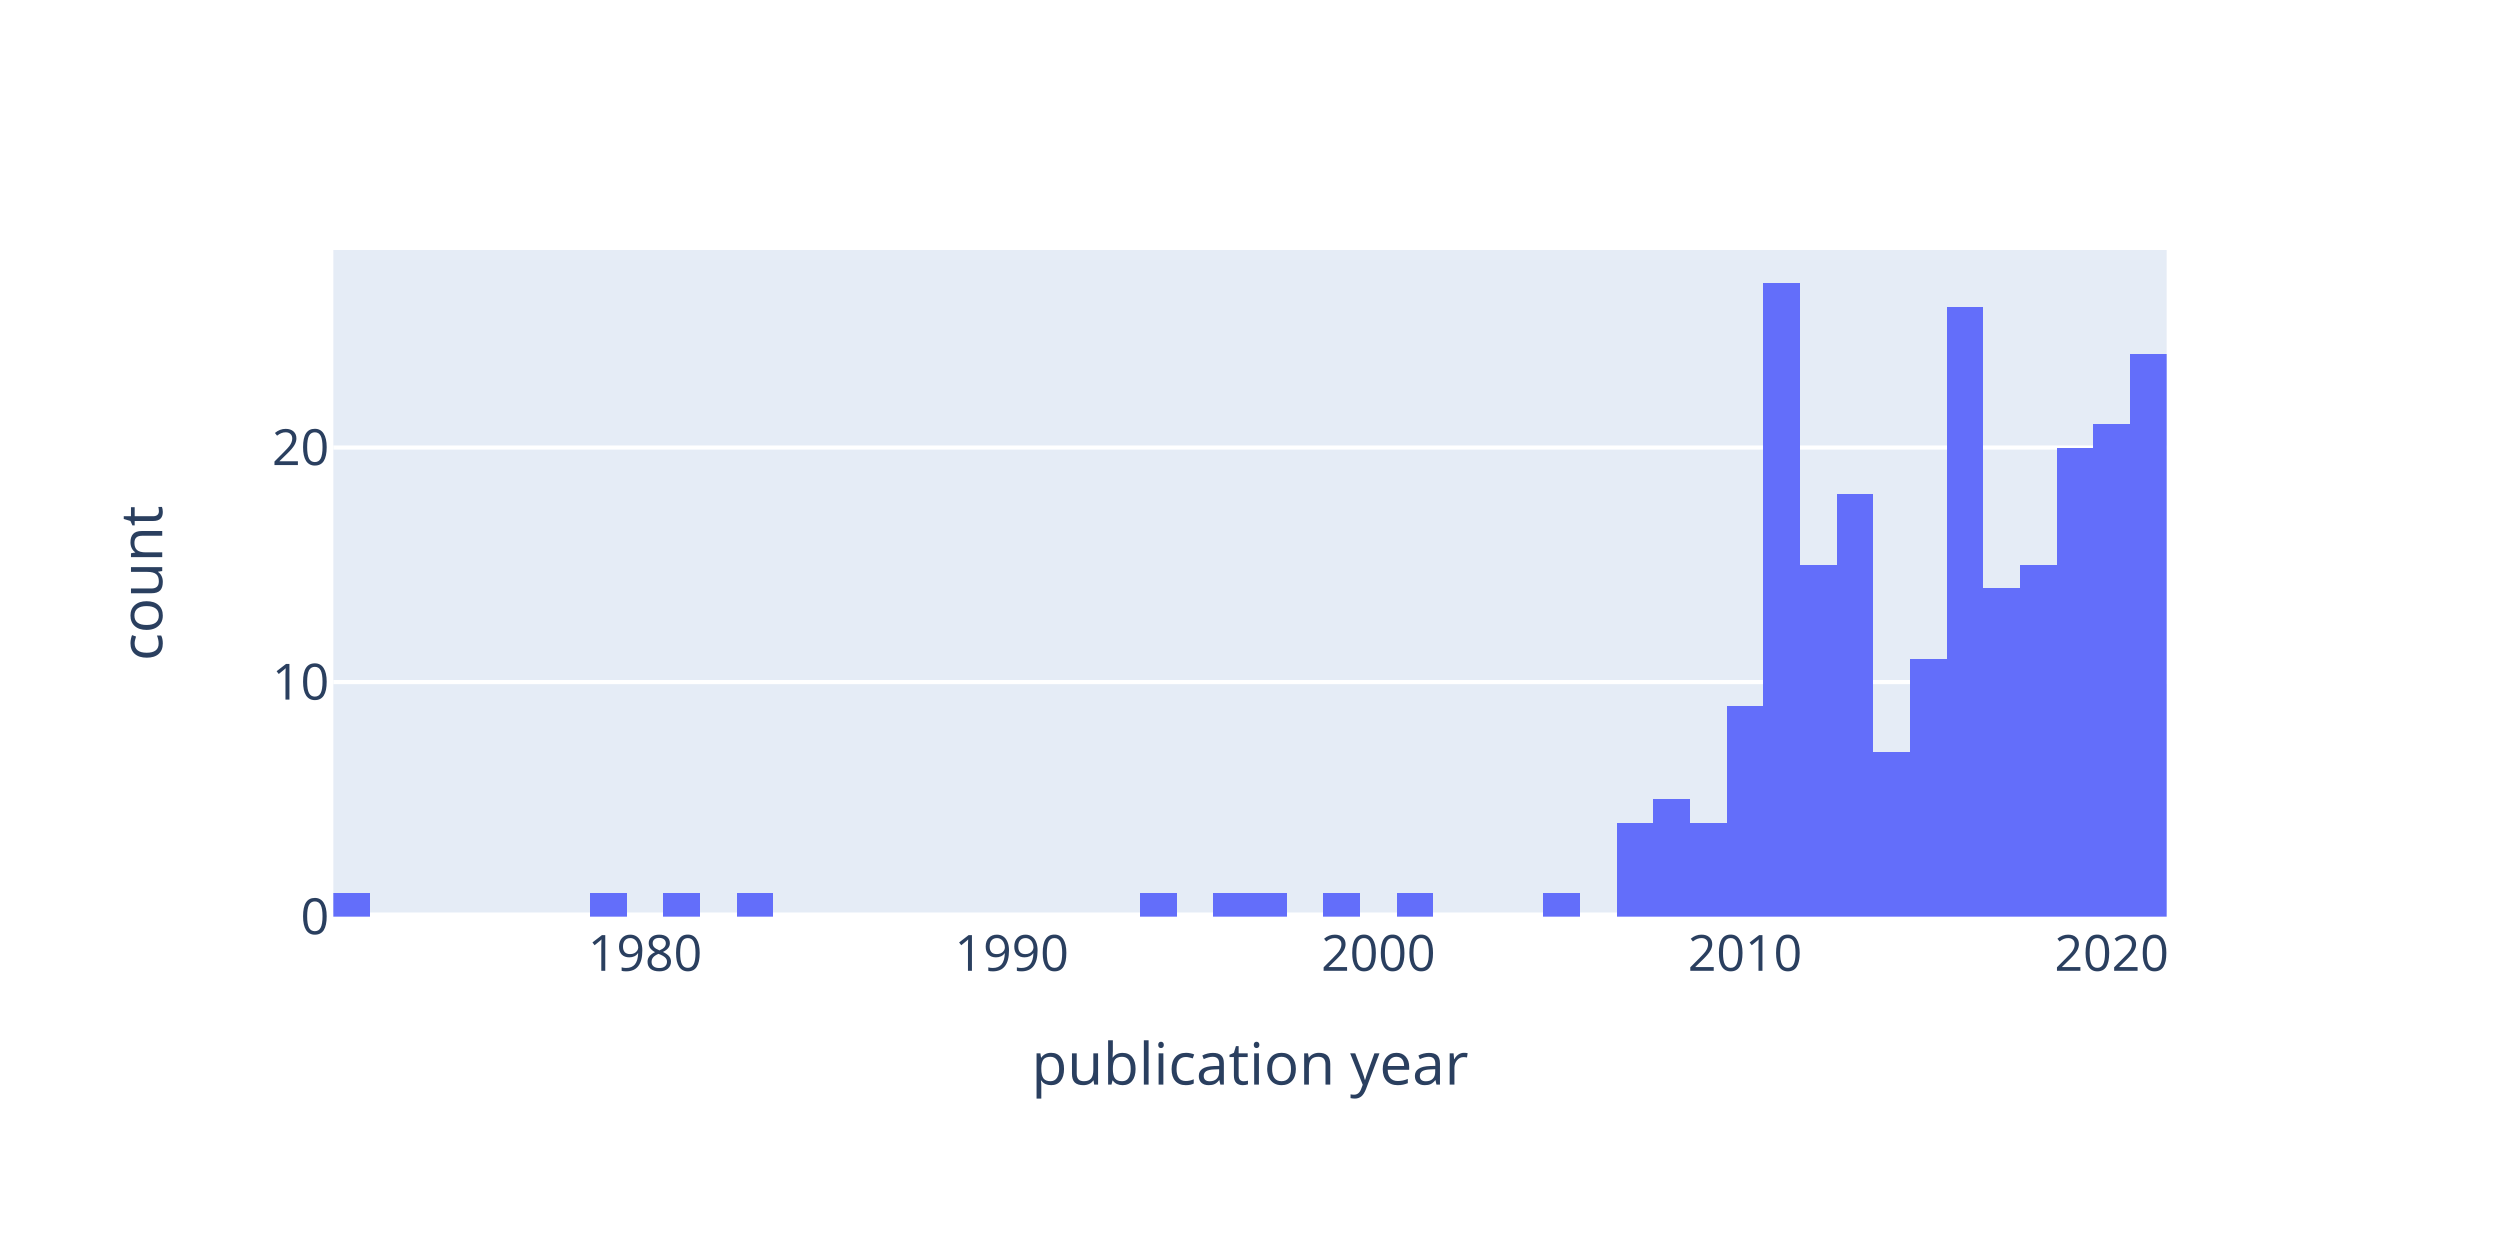
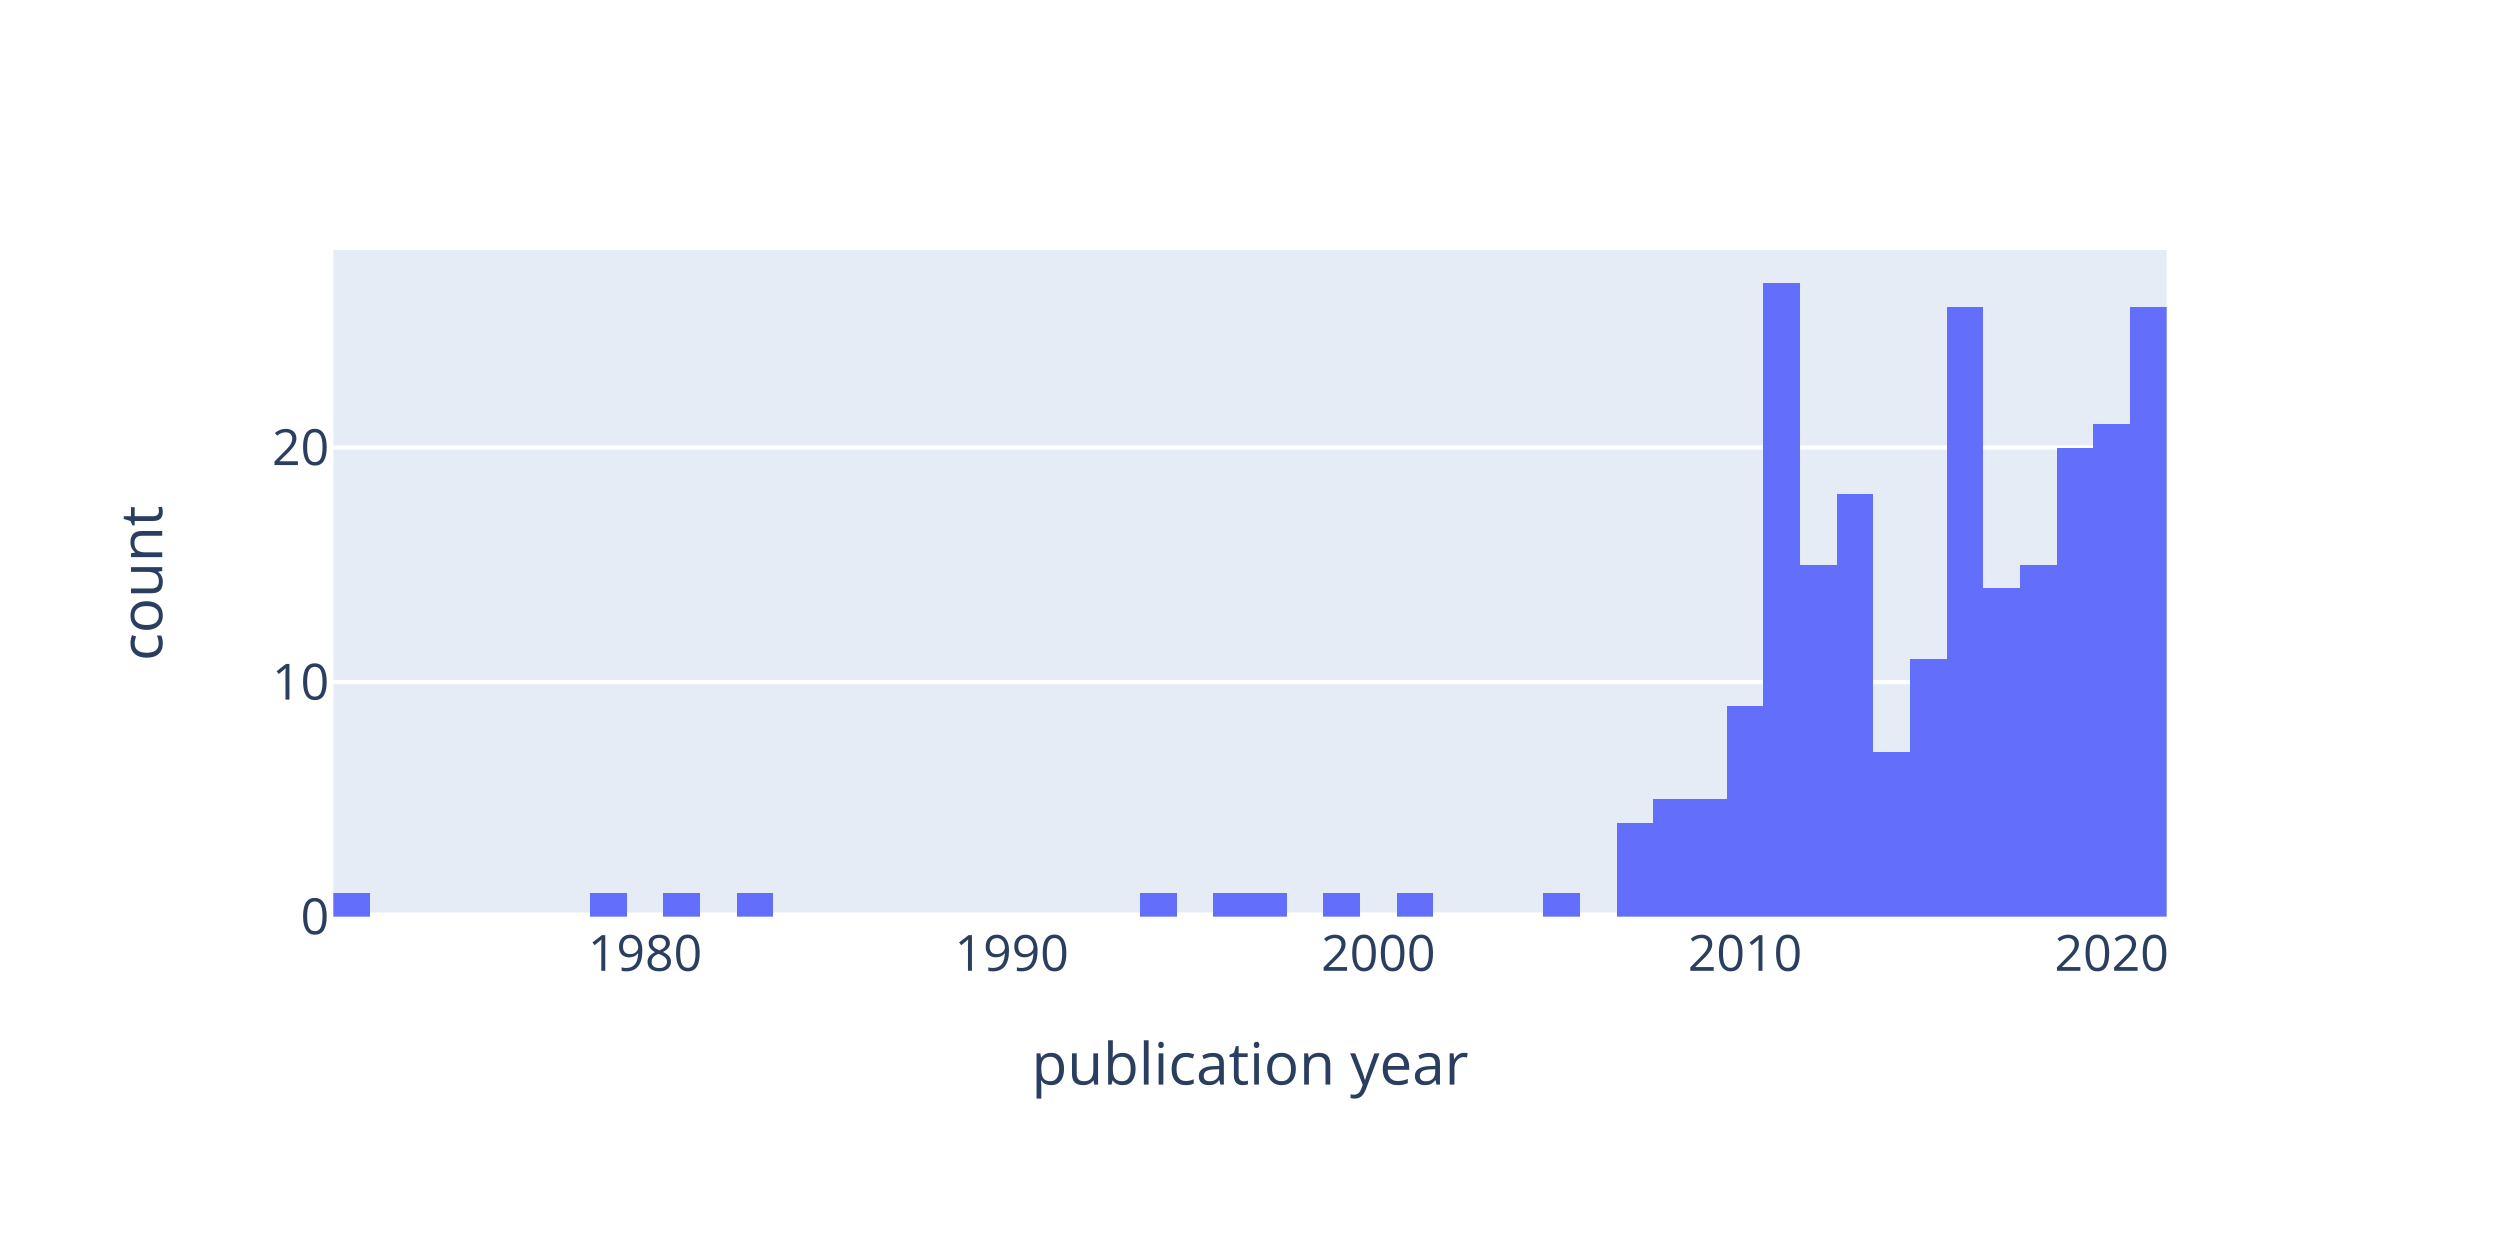
<svg xmlns="http://www.w3.org/2000/svg" class="main-svg" width="600" height="300" style="" viewBox="0 0 600 300">
  <rect x="0" y="0" width="600" height="300" style="fill: rgb(255, 255, 255); fill-opacity: 1;" />
-   <defs id="defs-a7d2ff">
+   <defs id="defs-2d5779">
    <g class="clips">
-       <clipPath id="clipa7d2ffxyplot" class="plotclip">
+       <clipPath id="clip2d5779xyplot" class="plotclip">
        <rect width="440" height="160" />
      </clipPath>
-       <clipPath class="axesclip" id="clipa7d2ffx">
+       <clipPath class="axesclip" id="clip2d5779x">
        <rect x="80" y="0" width="440" height="300" />
      </clipPath>
-       <clipPath class="axesclip" id="clipa7d2ffy">
+       <clipPath class="axesclip" id="clip2d5779y">
        <rect x="0" y="60" width="600" height="160" />
      </clipPath>
-       <clipPath class="axesclip" id="clipa7d2ffxy">
+       <clipPath class="axesclip" id="clip2d5779xy">
        <rect x="80" y="60" width="440" height="160" />
      </clipPath>
    </g>
    <g class="gradients" />
    <g class="patterns" />
  </defs>
  <g class="bglayer">
    <rect class="bg" x="80" y="60" width="440" height="160" style="fill: rgb(229, 236, 246); fill-opacity: 1; stroke-width: 0;" />
  </g>
  <g class="layer-below">
    <g class="imagelayer" />
    <g class="shapelayer" />
  </g>
  <g class="cartesianlayer">
    <g class="subplot xy">
      <g class="layer-subplot">
        <g class="shapelayer" />
        <g class="imagelayer" />
      </g>
      <g class="gridlayer">
        <g class="x" />
        <g class="y">
          <path class="ygrid crisp" transform="translate(0,163.7)" d="M80,0h440" style="stroke: rgb(255, 255, 255); stroke-opacity: 1; stroke-width: 1px;" />
          <path class="ygrid crisp" transform="translate(0,107.41)" d="M80,0h440" style="stroke: rgb(255, 255, 255); stroke-opacity: 1; stroke-width: 1px;" />
        </g>
      </g>
      <g class="zerolinelayer">
        <path class="yzl zl crisp" transform="translate(0,220)" d="M80,0h440" style="stroke: rgb(255, 255, 255); stroke-opacity: 1; stroke-width: 2px;" />
      </g>
      <path class="xlines-below" />
      <path class="ylines-below" />
      <g class="overlines-below" />
      <g class="xaxislayer-below" />
      <g class="yaxislayer-below" />
      <g class="overaxes-below" />
-       <g class="plot" transform="translate(80,60)" clip-path="url(#clipa7d2ffxyplot)">
+       <g class="plot" transform="translate(80,60)" clip-path="url(#clip2d5779xyplot)">
        <g class="barlayer mlayer">
          <g class="trace bars" shape-rendering="crispEdges" style="opacity: 1;">
            <g class="points">
              <g class="point">
                <path d="M0,160V154.37H8.8V160Z" style="vector-effect: non-scaling-stroke; opacity: 1; stroke-width: 0px; fill: rgb(99, 110, 250); fill-opacity: 1;" />
              </g>
              <g class="point">
                <path d="M0,0Z" style="vector-effect: non-scaling-stroke; opacity: 1; stroke-width: 0px; fill: rgb(99, 110, 250); fill-opacity: 1;" />
              </g>
              <g class="point">
                <path d="M0,0Z" style="vector-effect: non-scaling-stroke; opacity: 1; stroke-width: 0px; fill: rgb(99, 110, 250); fill-opacity: 1;" />
              </g>
              <g class="point">
                <path d="M0,0Z" style="vector-effect: non-scaling-stroke; opacity: 1; stroke-width: 0px; fill: rgb(99, 110, 250); fill-opacity: 1;" />
              </g>
              <g class="point">
                <path d="M0,0Z" style="vector-effect: non-scaling-stroke; opacity: 1; stroke-width: 0px; fill: rgb(99, 110, 250); fill-opacity: 1;" />
              </g>
              <g class="point">
                <path d="M0,0Z" style="vector-effect: non-scaling-stroke; opacity: 1; stroke-width: 0px; fill: rgb(99, 110, 250); fill-opacity: 1;" />
              </g>
              <g class="point">
                <path d="M0,0Z" style="vector-effect: non-scaling-stroke; opacity: 1; stroke-width: 0px; fill: rgb(99, 110, 250); fill-opacity: 1;" />
              </g>
              <g class="point">
                <path d="M61.6,160V154.37H70.4V160Z" style="vector-effect: non-scaling-stroke; opacity: 1; stroke-width: 0px; fill: rgb(99, 110, 250); fill-opacity: 1;" />
              </g>
              <g class="point">
                <path d="M0,0Z" style="vector-effect: non-scaling-stroke; opacity: 1; stroke-width: 0px; fill: rgb(99, 110, 250); fill-opacity: 1;" />
              </g>
              <g class="point">
                <path d="M79.2,160V154.37H88V160Z" style="vector-effect: non-scaling-stroke; opacity: 1; stroke-width: 0px; fill: rgb(99, 110, 250); fill-opacity: 1;" />
              </g>
              <g class="point">
                <path d="M0,0Z" style="vector-effect: non-scaling-stroke; opacity: 1; stroke-width: 0px; fill: rgb(99, 110, 250); fill-opacity: 1;" />
              </g>
              <g class="point">
                <path d="M96.8,160V154.37H105.6V160Z" style="vector-effect: non-scaling-stroke; opacity: 1; stroke-width: 0px; fill: rgb(99, 110, 250); fill-opacity: 1;" />
              </g>
              <g class="point">
                <path d="M0,0Z" style="vector-effect: non-scaling-stroke; opacity: 1; stroke-width: 0px; fill: rgb(99, 110, 250); fill-opacity: 1;" />
              </g>
              <g class="point">
                <path d="M0,0Z" style="vector-effect: non-scaling-stroke; opacity: 1; stroke-width: 0px; fill: rgb(99, 110, 250); fill-opacity: 1;" />
              </g>
              <g class="point">
                <path d="M0,0Z" style="vector-effect: non-scaling-stroke; opacity: 1; stroke-width: 0px; fill: rgb(99, 110, 250); fill-opacity: 1;" />
              </g>
              <g class="point">
                <path d="M0,0Z" style="vector-effect: non-scaling-stroke; opacity: 1; stroke-width: 0px; fill: rgb(99, 110, 250); fill-opacity: 1;" />
              </g>
              <g class="point">
                <path d="M0,0Z" style="vector-effect: non-scaling-stroke; opacity: 1; stroke-width: 0px; fill: rgb(99, 110, 250); fill-opacity: 1;" />
              </g>
              <g class="point">
                <path d="M0,0Z" style="vector-effect: non-scaling-stroke; opacity: 1; stroke-width: 0px; fill: rgb(99, 110, 250); fill-opacity: 1;" />
              </g>
              <g class="point">
                <path d="M0,0Z" style="vector-effect: non-scaling-stroke; opacity: 1; stroke-width: 0px; fill: rgb(99, 110, 250); fill-opacity: 1;" />
              </g>
              <g class="point">
                <path d="M0,0Z" style="vector-effect: non-scaling-stroke; opacity: 1; stroke-width: 0px; fill: rgb(99, 110, 250); fill-opacity: 1;" />
              </g>
              <g class="point">
                <path d="M0,0Z" style="vector-effect: non-scaling-stroke; opacity: 1; stroke-width: 0px; fill: rgb(99, 110, 250); fill-opacity: 1;" />
              </g>
              <g class="point">
                <path d="M0,0Z" style="vector-effect: non-scaling-stroke; opacity: 1; stroke-width: 0px; fill: rgb(99, 110, 250); fill-opacity: 1;" />
              </g>
              <g class="point">
                <path d="M193.6,160V154.37H202.4V160Z" style="vector-effect: non-scaling-stroke; opacity: 1; stroke-width: 0px; fill: rgb(99, 110, 250); fill-opacity: 1;" />
              </g>
              <g class="point">
                <path d="M0,0Z" style="vector-effect: non-scaling-stroke; opacity: 1; stroke-width: 0px; fill: rgb(99, 110, 250); fill-opacity: 1;" />
              </g>
              <g class="point">
                <path d="M211.2,160V154.37H220V160Z" style="vector-effect: non-scaling-stroke; opacity: 1; stroke-width: 0px; fill: rgb(99, 110, 250); fill-opacity: 1;" />
              </g>
              <g class="point">
                <path d="M220,160V154.37H228.8V160Z" style="vector-effect: non-scaling-stroke; opacity: 1; stroke-width: 0px; fill: rgb(99, 110, 250); fill-opacity: 1;" />
              </g>
              <g class="point">
                <path d="M0,0Z" style="vector-effect: non-scaling-stroke; opacity: 1; stroke-width: 0px; fill: rgb(99, 110, 250); fill-opacity: 1;" />
              </g>
              <g class="point">
                <path d="M237.6,160V154.37H246.4V160Z" style="vector-effect: non-scaling-stroke; opacity: 1; stroke-width: 0px; fill: rgb(99, 110, 250); fill-opacity: 1;" />
              </g>
              <g class="point">
                <path d="M0,0Z" style="vector-effect: non-scaling-stroke; opacity: 1; stroke-width: 0px; fill: rgb(99, 110, 250); fill-opacity: 1;" />
              </g>
              <g class="point">
                <path d="M255.2,160V154.37H264V160Z" style="vector-effect: non-scaling-stroke; opacity: 1; stroke-width: 0px; fill: rgb(99, 110, 250); fill-opacity: 1;" />
              </g>
              <g class="point">
                <path d="M0,0Z" style="vector-effect: non-scaling-stroke; opacity: 1; stroke-width: 0px; fill: rgb(99, 110, 250); fill-opacity: 1;" />
              </g>
              <g class="point">
                <path d="M0,0Z" style="vector-effect: non-scaling-stroke; opacity: 1; stroke-width: 0px; fill: rgb(99, 110, 250); fill-opacity: 1;" />
              </g>
              <g class="point">
                <path d="M0,0Z" style="vector-effect: non-scaling-stroke; opacity: 1; stroke-width: 0px; fill: rgb(99, 110, 250); fill-opacity: 1;" />
              </g>
              <g class="point">
                <path d="M290.4,160V154.37H299.2V160Z" style="vector-effect: non-scaling-stroke; opacity: 1; stroke-width: 0px; fill: rgb(99, 110, 250); fill-opacity: 1;" />
              </g>
              <g class="point">
                <path d="M0,0Z" style="vector-effect: non-scaling-stroke; opacity: 1; stroke-width: 0px; fill: rgb(99, 110, 250); fill-opacity: 1;" />
              </g>
              <g class="point">
                <path d="M308,160V137.48H316.8V160Z" style="vector-effect: non-scaling-stroke; opacity: 1; stroke-width: 0px; fill: rgb(99, 110, 250); fill-opacity: 1;" />
              </g>
              <g class="point">
                <path d="M316.8,160V131.85H325.6V160Z" style="vector-effect: non-scaling-stroke; opacity: 1; stroke-width: 0px; fill: rgb(99, 110, 250); fill-opacity: 1;" />
              </g>
              <g class="point">
-                 <path d="M325.6,160V137.48H334.4V160Z" style="vector-effect: non-scaling-stroke; opacity: 1; stroke-width: 0px; fill: rgb(99, 110, 250); fill-opacity: 1;" />
+                 <path d="M325.6,160V131.85H334.4V160Z" style="vector-effect: non-scaling-stroke; opacity: 1; stroke-width: 0px; fill: rgb(99, 110, 250); fill-opacity: 1;" />
              </g>
              <g class="point">
                <path d="M334.4,160V109.33H343.2V160Z" style="vector-effect: non-scaling-stroke; opacity: 1; stroke-width: 0px; fill: rgb(99, 110, 250); fill-opacity: 1;" />
              </g>
              <g class="point">
                <path d="M343.2,160V8H352V160Z" style="vector-effect: non-scaling-stroke; opacity: 1; stroke-width: 0px; fill: rgb(99, 110, 250); fill-opacity: 1;" />
              </g>
              <g class="point">
                <path d="M352,160V75.56H360.8V160Z" style="vector-effect: non-scaling-stroke; opacity: 1; stroke-width: 0px; fill: rgb(99, 110, 250); fill-opacity: 1;" />
              </g>
              <g class="point">
                <path d="M360.8,160V58.67H369.6V160Z" style="vector-effect: non-scaling-stroke; opacity: 1; stroke-width: 0px; fill: rgb(99, 110, 250); fill-opacity: 1;" />
              </g>
              <g class="point">
                <path d="M369.6,160V120.59H378.4V160Z" style="vector-effect: non-scaling-stroke; opacity: 1; stroke-width: 0px; fill: rgb(99, 110, 250); fill-opacity: 1;" />
              </g>
              <g class="point">
                <path d="M378.4,160V98.07H387.2V160Z" style="vector-effect: non-scaling-stroke; opacity: 1; stroke-width: 0px; fill: rgb(99, 110, 250); fill-opacity: 1;" />
              </g>
              <g class="point">
                <path d="M387.2,160V13.63H396V160Z" style="vector-effect: non-scaling-stroke; opacity: 1; stroke-width: 0px; fill: rgb(99, 110, 250); fill-opacity: 1;" />
              </g>
              <g class="point">
                <path d="M396,160V81.19H404.8V160Z" style="vector-effect: non-scaling-stroke; opacity: 1; stroke-width: 0px; fill: rgb(99, 110, 250); fill-opacity: 1;" />
              </g>
              <g class="point">
                <path d="M404.8,160V75.56H413.6V160Z" style="vector-effect: non-scaling-stroke; opacity: 1; stroke-width: 0px; fill: rgb(99, 110, 250); fill-opacity: 1;" />
              </g>
              <g class="point">
                <path d="M413.6,160V47.41H422.4V160Z" style="vector-effect: non-scaling-stroke; opacity: 1; stroke-width: 0px; fill: rgb(99, 110, 250); fill-opacity: 1;" />
              </g>
              <g class="point">
                <path d="M422.4,160V41.78H431.2V160Z" style="vector-effect: non-scaling-stroke; opacity: 1; stroke-width: 0px; fill: rgb(99, 110, 250); fill-opacity: 1;" />
              </g>
              <g class="point">
-                 <path d="M431.2,160V24.89H440V160Z" style="vector-effect: non-scaling-stroke; opacity: 1; stroke-width: 0px; fill: rgb(99, 110, 250); fill-opacity: 1;" />
+                 <path d="M431.2,160V13.63H440V160Z" style="vector-effect: non-scaling-stroke; opacity: 1; stroke-width: 0px; fill: rgb(99, 110, 250); fill-opacity: 1;" />
              </g>
            </g>
          </g>
        </g>
      </g>
      <g class="overplot" />
      <path class="xlines-above crisp" d="M0,0" style="fill: none;" />
      <path class="ylines-above crisp" d="M0,0" style="fill: none;" />
      <g class="overlines-above" />
      <g class="xaxislayer-above">
        <g class="xtick">
          <text text-anchor="middle" x="0" y="233" transform="translate(154.8,0)" style="font-family: 'Open Sans', verdana, arial, sans-serif; font-size: 12px; fill: rgb(42, 63, 95); fill-opacity: 1; white-space: pre; opacity: 1;">1980</text>
        </g>
        <g class="xtick">
          <text text-anchor="middle" x="0" y="233" style="font-family: 'Open Sans', verdana, arial, sans-serif; font-size: 12px; fill: rgb(42, 63, 95); fill-opacity: 1; white-space: pre; opacity: 1;" transform="translate(242.8,0)">1990</text>
        </g>
        <g class="xtick">
          <text text-anchor="middle" x="0" y="233" style="font-family: 'Open Sans', verdana, arial, sans-serif; font-size: 12px; fill: rgb(42, 63, 95); fill-opacity: 1; white-space: pre; opacity: 1;" transform="translate(330.8,0)">2000</text>
        </g>
        <g class="xtick">
          <text text-anchor="middle" x="0" y="233" style="font-family: 'Open Sans', verdana, arial, sans-serif; font-size: 12px; fill: rgb(42, 63, 95); fill-opacity: 1; white-space: pre; opacity: 1;" transform="translate(418.8,0)">2010</text>
        </g>
        <g class="xtick">
          <text text-anchor="middle" x="0" y="233" style="font-family: 'Open Sans', verdana, arial, sans-serif; font-size: 12px; fill: rgb(42, 63, 95); fill-opacity: 1; white-space: pre; opacity: 1;" transform="translate(506.8,0)">2020</text>
        </g>
      </g>
      <g class="yaxislayer-above">
        <g class="ytick">
          <text text-anchor="end" x="79" y="4.2" transform="translate(0,220)" style="font-family: 'Open Sans', verdana, arial, sans-serif; font-size: 12px; fill: rgb(42, 63, 95); fill-opacity: 1; white-space: pre; opacity: 1;">0</text>
        </g>
        <g class="ytick">
          <text text-anchor="end" x="79" y="4.2" style="font-family: 'Open Sans', verdana, arial, sans-serif; font-size: 12px; fill: rgb(42, 63, 95); fill-opacity: 1; white-space: pre; opacity: 1;" transform="translate(0,163.7)">10</text>
        </g>
        <g class="ytick">
          <text text-anchor="end" x="79" y="4.2" style="font-family: 'Open Sans', verdana, arial, sans-serif; font-size: 12px; fill: rgb(42, 63, 95); fill-opacity: 1; white-space: pre; opacity: 1;" transform="translate(0,107.41)">20</text>
        </g>
      </g>
      <g class="overaxes-above" />
    </g>
  </g>
  <g class="polarlayer" />
  <g class="ternarylayer" />
  <g class="geolayer" />
  <g class="funnelarealayer" />
  <g class="pielayer" />
  <g class="iciclelayer" />
  <g class="treemaplayer" />
  <g class="sunburstlayer" />
  <g class="glimages" />
-   <defs id="topdefs-a7d2ff">
+   <defs id="topdefs-2d5779">
    <g class="clips" />
  </defs>
  <g class="layer-above">
    <g class="imagelayer" />
    <g class="shapelayer" />
  </g>
  <g class="infolayer">
    <g class="g-gtitle" />
    <g class="g-xtitle">
      <text class="xtitle" x="300" y="260.3" text-anchor="middle" style="font-family: 'Open Sans', verdana, arial, sans-serif; font-size: 14px; fill: rgb(42, 63, 95); opacity: 1; font-weight: normal; white-space: pre;">publication year</text>
    </g>
    <g class="g-ytitle">
      <text class="ytitle" transform="rotate(-90,38.93438,140)" x="38.934" y="140" text-anchor="middle" style="font-family: 'Open Sans', verdana, arial, sans-serif; font-size: 14px; fill: rgb(42, 63, 95); opacity: 1; font-weight: normal; white-space: pre;">count</text>
    </g>
  </g>
</svg>
